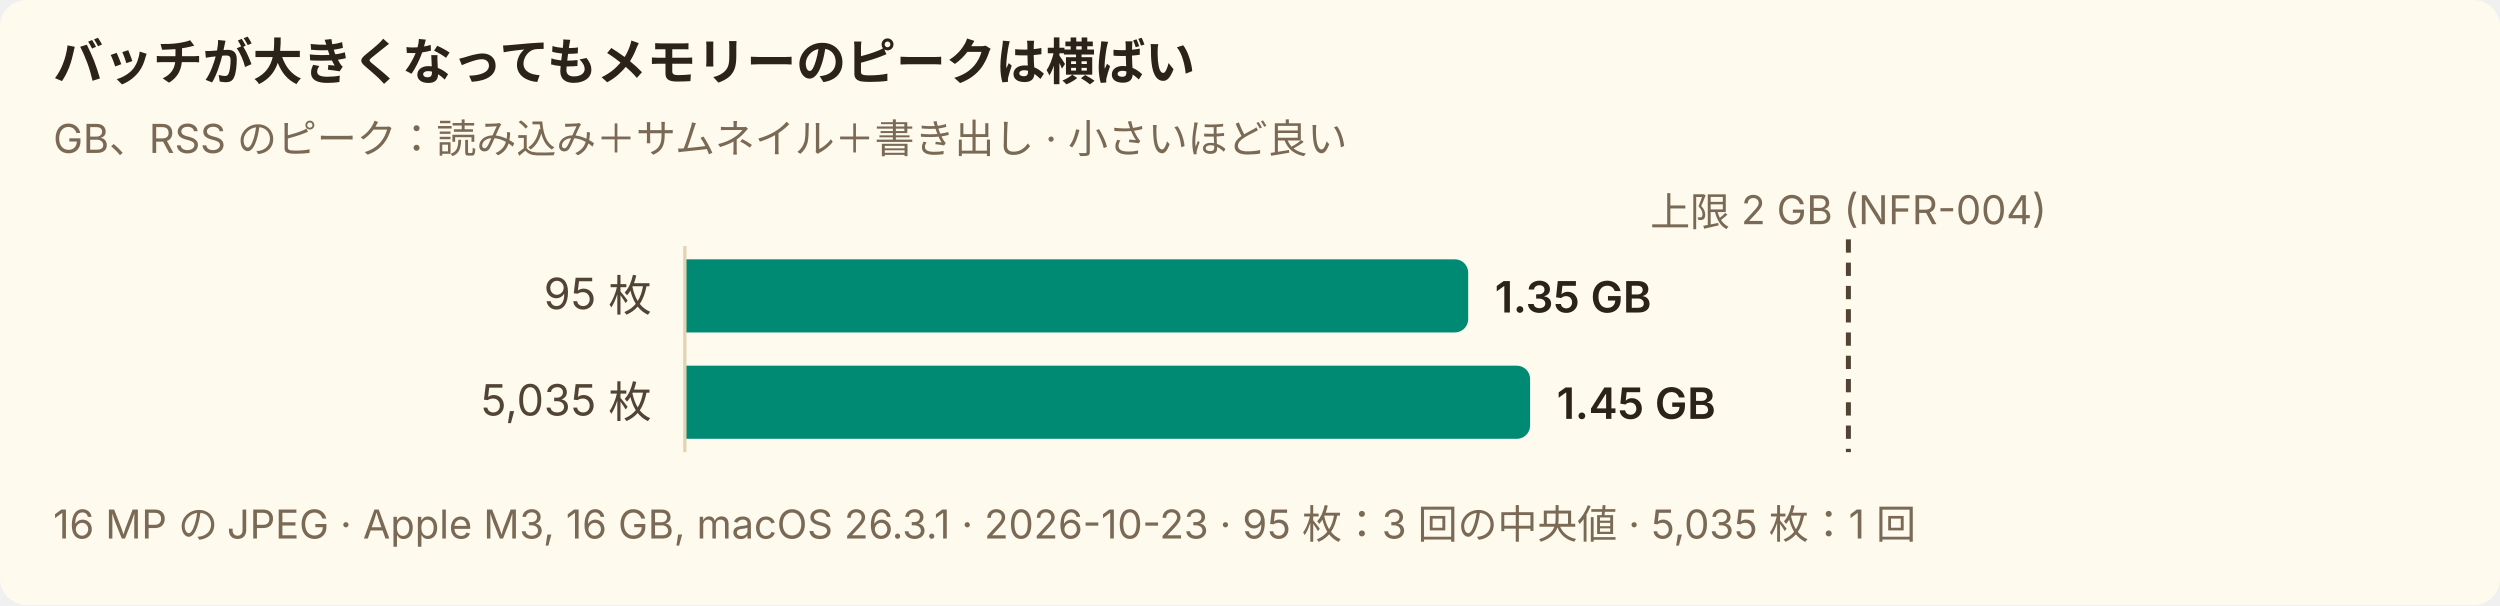
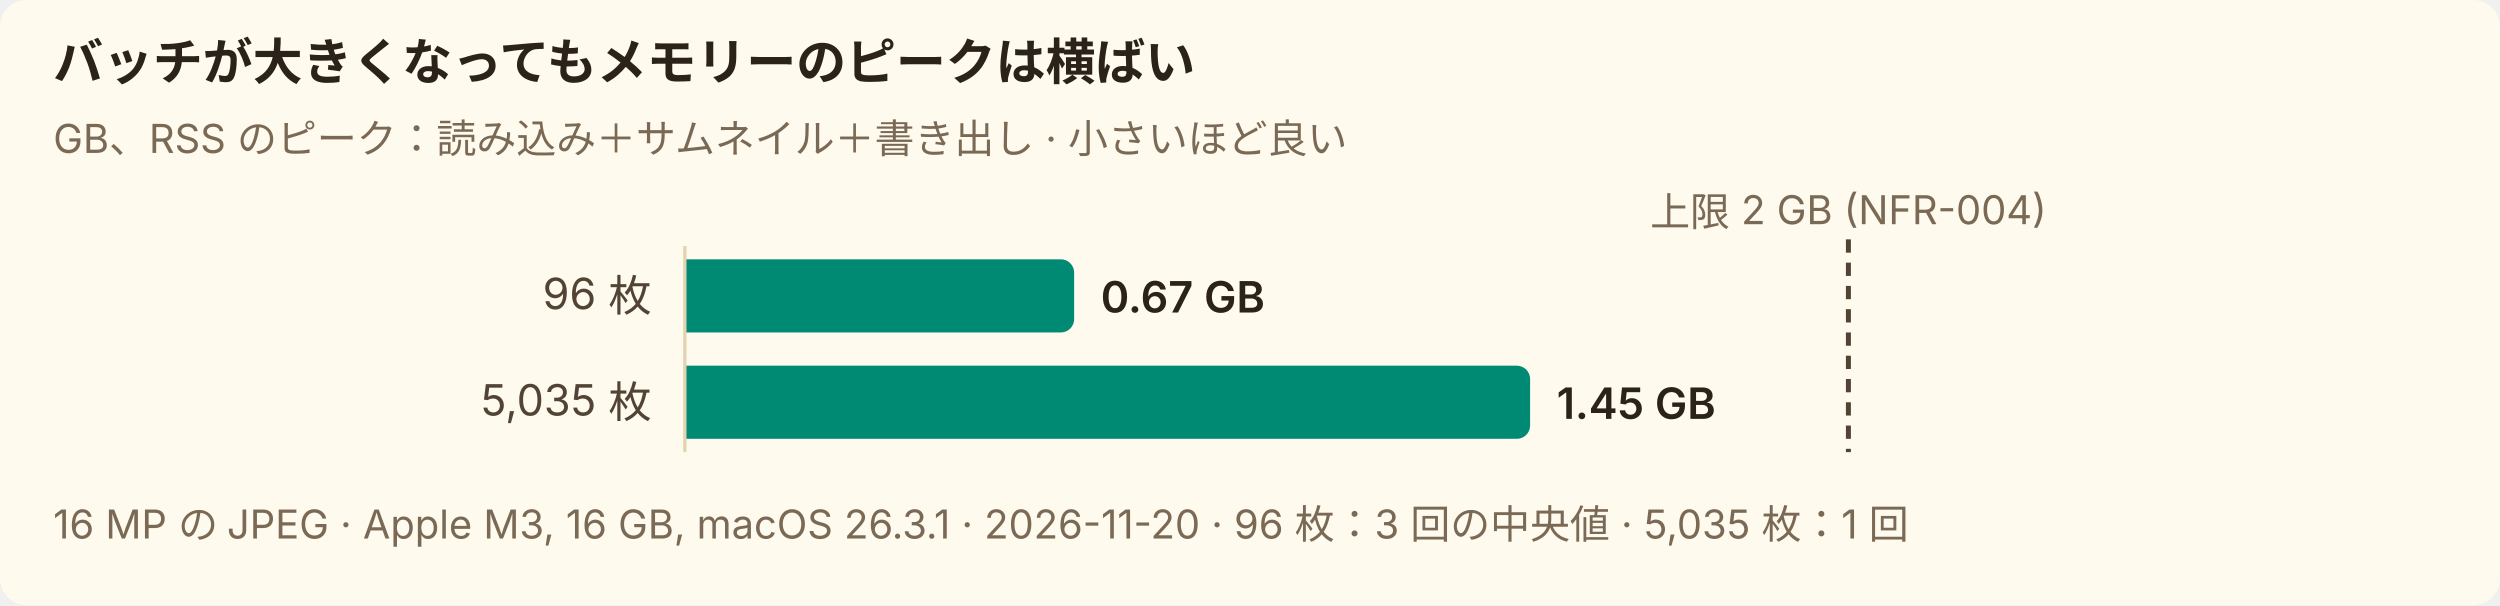
<svg xmlns="http://www.w3.org/2000/svg" viewBox="-16 -16 752 182" width="752" height="182" role="img" aria-labelledby="t d">
  <style>
  .bg{fill:#fffaee} .t1{fill:#2b2219;font:600 13px system-ui,-apple-system,Segoe UI,sans-serif}
  .t2{fill:#514435;font:13px system-ui,-apple-system,Segoe UI,sans-serif}
  .t3{fill:#7a6a55;font:12px system-ui,-apple-system,Segoe UI,sans-serif}
  .h{font-size:15px} .num{font-variant-numeric:tabular-nums} .axis{stroke:#e2d4b3;stroke-width:1}
  .ref{stroke:#514435;stroke-width:1.5;stroke-dasharray:4 3} .refw{stroke:#b5652a;stroke-width:1.5;stroke-dasharray:4 3}
  .s1{fill:#008a74} .old{fill-opacity:.45} .s2{fill:#b5652a} .s3{fill:#1baf7a} .s4{fill:#eda100} .s5{fill:#e87ba4} .gap{stroke:#fffaee;stroke-width:2}
  .in{fill:#fff} .ln{fill:none;stroke:#008a74;stroke-width:2;stroke-linejoin:round} .band{fill:#e2d4b3;fill-opacity:.35}
  @media (prefers-color-scheme: dark){
    .bg{fill:#262019} .t1{fill:#f3ead6} .t2{fill:#d8cab0} .t3{fill:#a8977c} .axis{stroke:#3b3127}
    .ref{stroke:#d8cab0} .refw{stroke:#cc7f3e}
    .s1{fill:#21a593} .s2{fill:#cc7f3e} .s3{fill:#199e70} .s4{fill:#c98500} .s5{fill:#d55181} .gap{stroke:#262019}
    .ln{stroke:#21a593} .band{fill:#3b3127}
  }
</style>
  <rect class="bg" x="-16" y="-16" width="752" height="182" rx="8" />
  <text class="t1 h" x="0" y="8">バッチが大きくなってもメモリーのピークは横ばい</text>
  <text class="t3" x="0" y="30">GB、RSS のピーク：読み込み＋サムネイル＋書き出し · 小さいほど良い</text>
-   <text class="t2" x="180" y="77" text-anchor="end">95 枚</text>
-   <path class="s1" d="M190 62h231.626a4 4 0 0 1 4 4v14a4 4 0 0 1 -4 4h-231.626z" />
-   <text class="t1 num" x="433.626" y="78">1.35 GB</text>
+   <text class="t2" x="180" y="77" text-anchor="end">96 枚</text>
+   <path class="s1" d="M190 62h113.102a4 4 0 0 1 4 4v14a4 4 0 0 1 -4 4h-113.102z" />
+   <text class="t1 num" x="315.102" y="78">0.67 GB</text>
  <text class="t2" x="180" y="109" text-anchor="end">5,035 枚</text>
  <path class="s1" d="M190 94h250.255a4 4 0 0 1 4 4v14a4 4 0 0 1 -4 4h-250.255z" />
  <text class="t1 num" x="452.255" y="110">1.45 GB</text>
  <line class="axis" x1="190" x2="190" y1="58" y2="120" />
  <line class="ref" x1="540" x2="540" y1="56" y2="120" />
  <text class="t3" x="540" y="52" text-anchor="middle">上限 2 GB (NFR-004)</text>
-   <text class="t3" x="0" y="146">16 MP の JPEG · Apple M3, 16 GB, macOS 26.3.1 · 2026-10-23 · 95 枚：3 回の中央値 · 5,035 枚：1 回</text>
+   <text class="t3" x="0" y="146">16 MP の JPEG · Apple M3, 16 GB, macOS 26.3.1 · 2026-11-20 · 96 枚：3 回の中央値 · 5,035 枚：1 回</text>
</svg>
